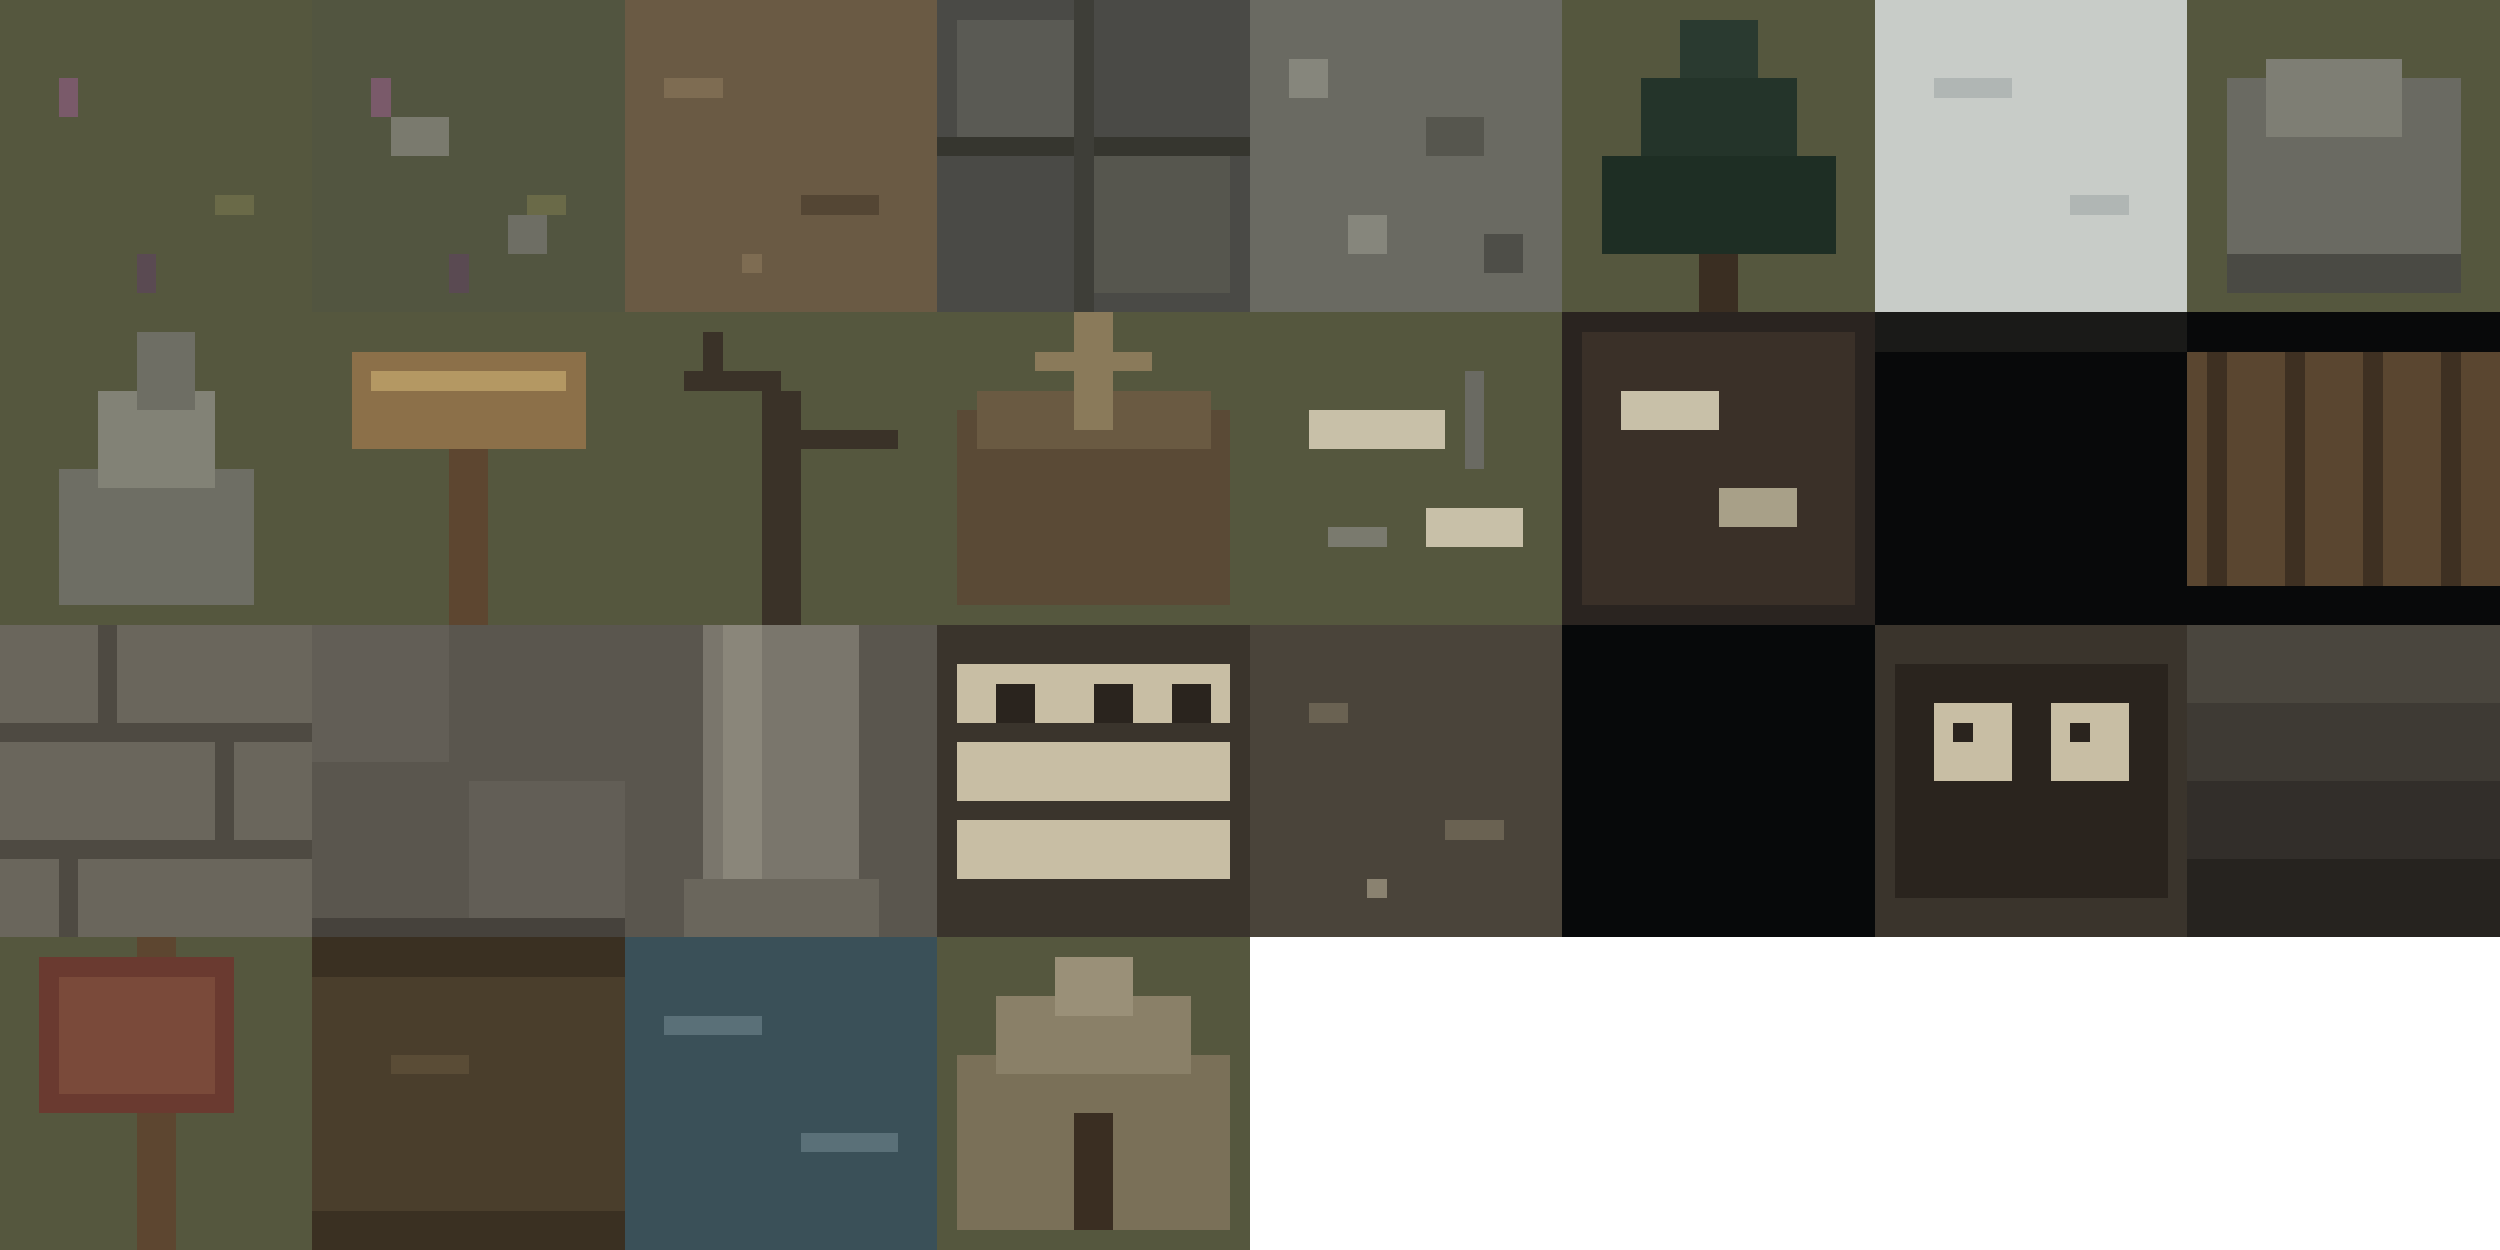
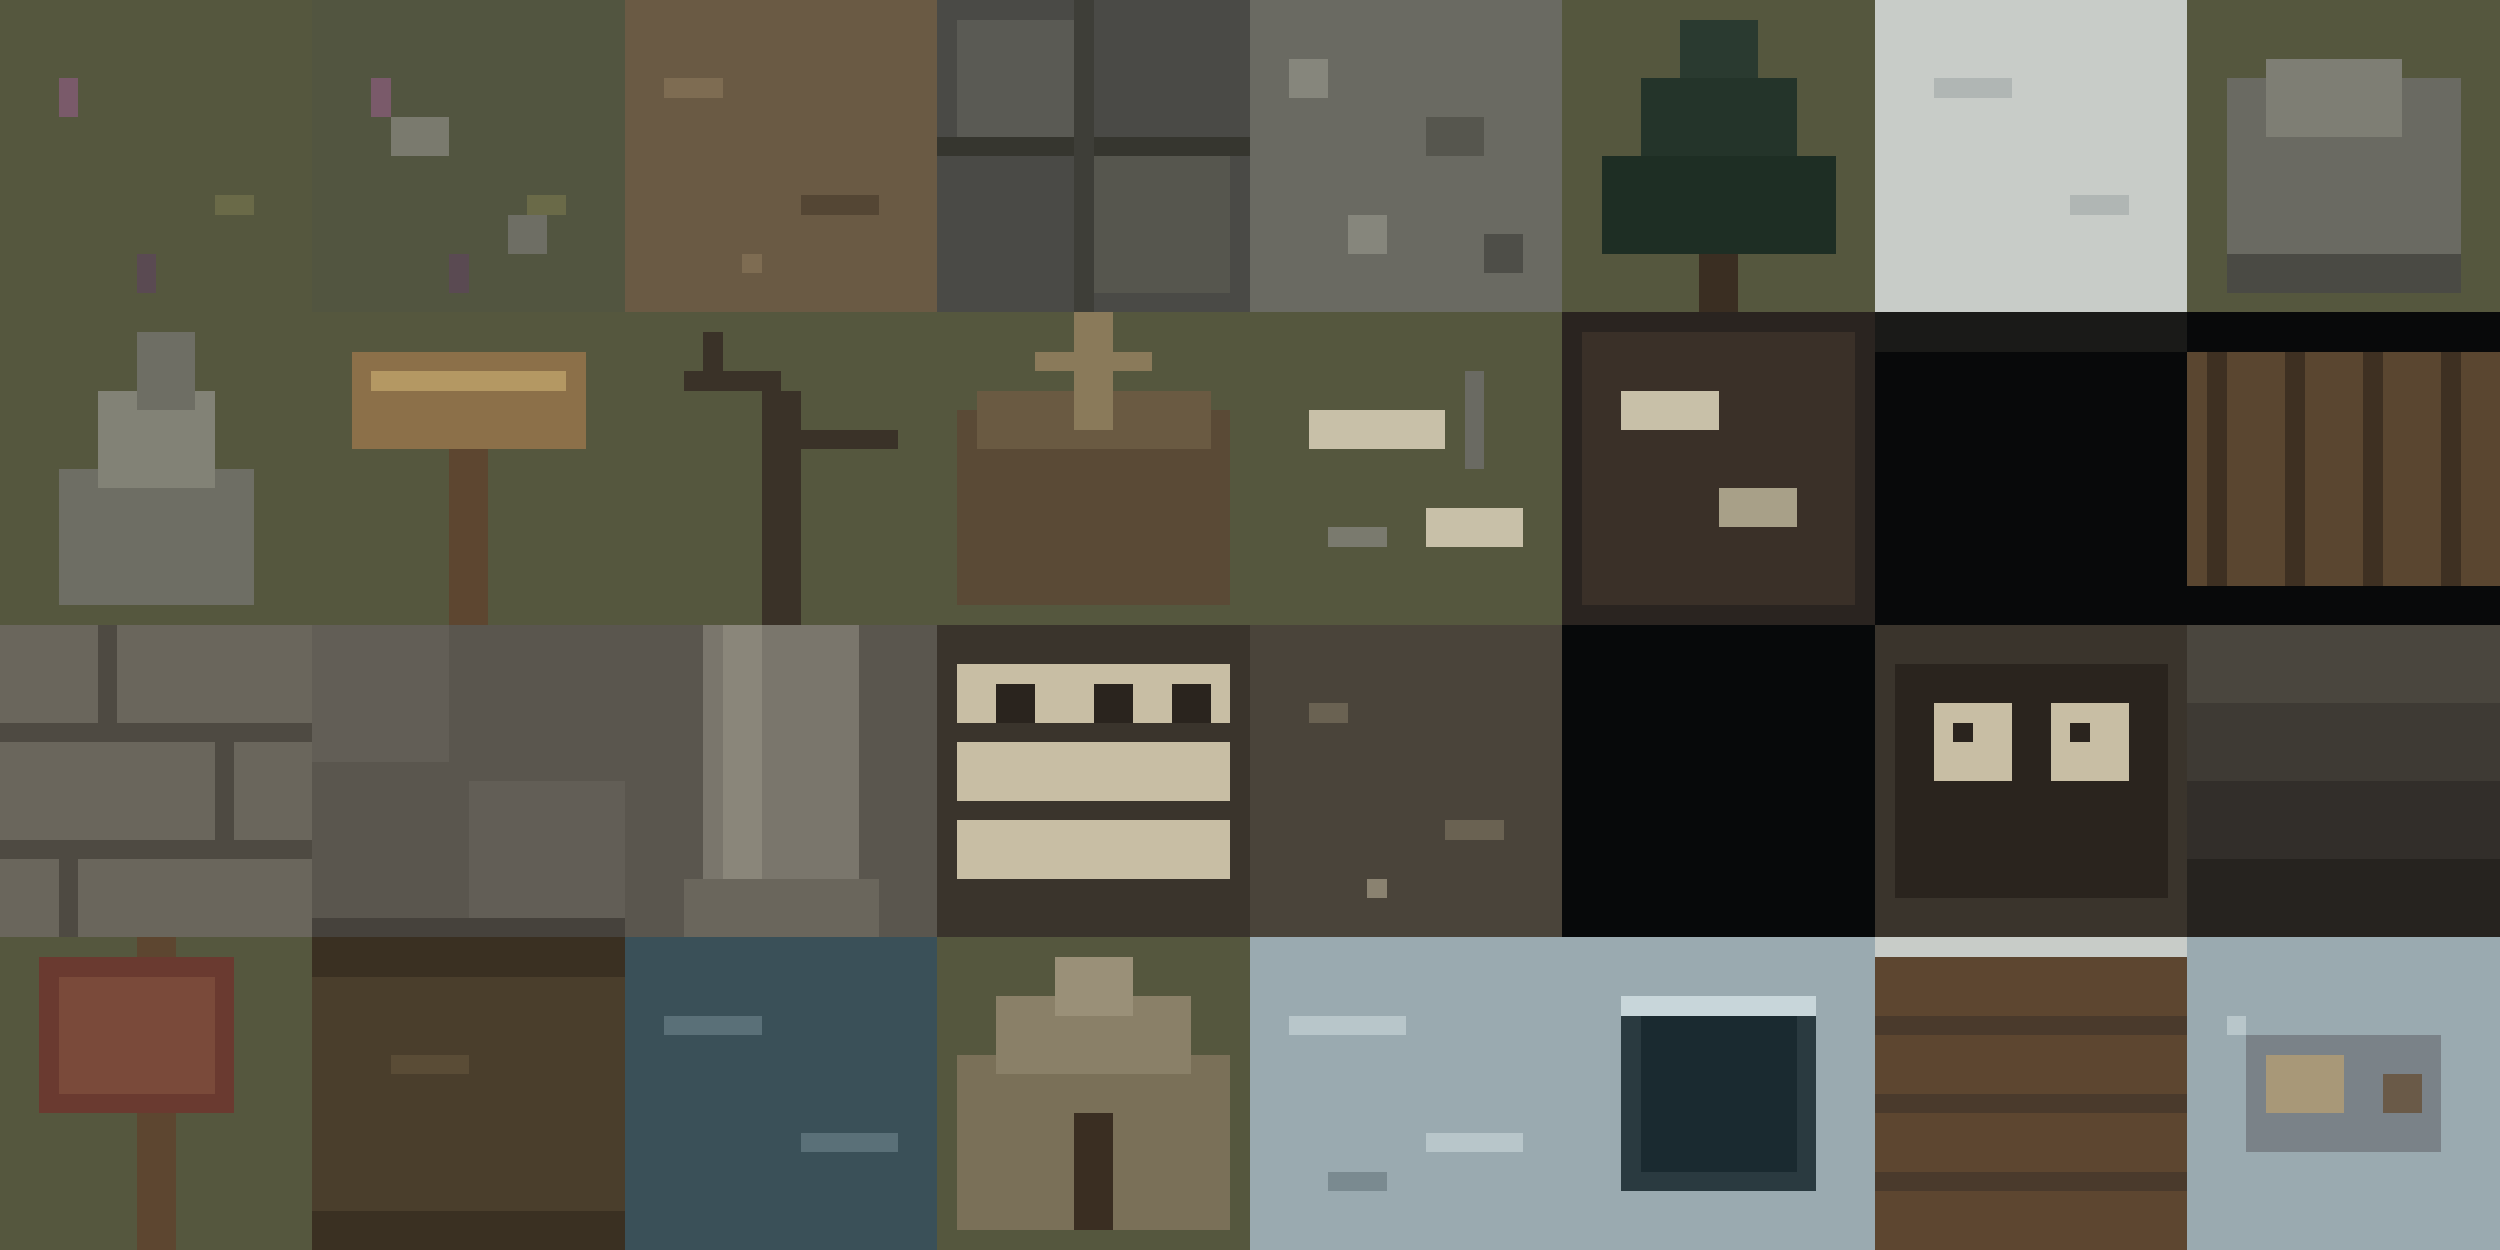
<svg xmlns="http://www.w3.org/2000/svg" width="128" height="64" shape-rendering="crispEdges">
  <g transform="translate(0 0)">
    <rect x="0" y="0" width="16" height="16" fill="#55573e" />
    <rect x="3" y="4" width="1" height="2" fill="#7a5a6a" />
    <rect x="11" y="10" width="2" height="1" fill="#6a6a48" />
    <rect x="7" y="13" width="1" height="2" fill="#5a4a52" />
  </g>
  <g transform="translate(16 0)">
    <rect x="0" y="0" width="16" height="16" fill="#525540" />
    <rect x="3" y="4" width="1" height="2" fill="#7a5a6a" />
    <rect x="11" y="10" width="2" height="1" fill="#6a6a48" />
    <rect x="7" y="13" width="1" height="2" fill="#5a4a52" />
    <rect x="4" y="6" width="3" height="2" fill="#7a7a6e" />
    <rect x="10" y="11" width="2" height="2" fill="#6e6e64" />
  </g>
  <g transform="translate(32 0)">
    <rect x="0" y="0" width="16" height="16" fill="#6a5a44" />
    <rect x="2" y="4" width="3" height="1" fill="#7e6c52" />
    <rect x="9" y="10" width="4" height="1" fill="#544634" />
    <rect x="6" y="13" width="1" height="1" fill="#7e6c52" />
  </g>
  <g transform="translate(48 0)">
    <rect x="0" y="0" width="16" height="16" fill="#4a4a46" />
    <rect x="1" y="1" width="7" height="6" fill="#5a5a54" />
    <rect x="8" y="8" width="7" height="7" fill="#56564e" />
    <rect x="0" y="7" width="16" height="1" fill="#36362f" />
    <rect x="7" y="0" width="1" height="16" fill="#3e3e38" />
  </g>
  <g transform="translate(64 0)">
    <rect x="0" y="0" width="16" height="16" fill="#6a6a62" />
    <rect x="2" y="3" width="2" height="2" fill="#86867c" />
    <rect x="9" y="6" width="3" height="2" fill="#56564e" />
    <rect x="5" y="11" width="2" height="2" fill="#86867c" />
    <rect x="12" y="12" width="2" height="2" fill="#4e4e48" />
  </g>
  <g transform="translate(80 0)">
    <rect x="0" y="0" width="16" height="16" fill="#55573e" />
    <rect x="6" y="1" width="4" height="3" fill="#2a3a30" />
    <rect x="4" y="4" width="8" height="4" fill="#24342a" />
    <rect x="2" y="8" width="12" height="5" fill="#1e2e24" />
    <rect x="7" y="13" width="2" height="3" fill="#3a2e22" />
  </g>
  <g transform="translate(96 0)">
    <rect x="0" y="0" width="16" height="16" fill="#c8ccc8" />
    <rect x="3" y="4" width="4" height="1" fill="#b0b6b4" />
    <rect x="10" y="10" width="3" height="1" fill="#b0b6b4" />
  </g>
  <g transform="translate(112 0)">
    <rect x="0" y="0" width="16" height="16" fill="#55573e" />
    <rect x="2" y="4" width="12" height="11" fill="#6a6a62" />
    <rect x="4" y="3" width="7" height="4" fill="#7e7e74" />
    <rect x="2" y="13" width="12" height="2" fill="#4a4a44" />
  </g>
  <g transform="translate(0 16)">
    <rect x="0" y="0" width="16" height="16" fill="#55573e" />
    <rect x="3" y="8" width="10" height="7" fill="#6e6e64" />
    <rect x="5" y="4" width="6" height="5" fill="#828276" />
    <rect x="7" y="1" width="3" height="4" fill="#6e6e64" />
  </g>
  <g transform="translate(16 16)">
    <rect x="0" y="0" width="16" height="16" fill="#55573e" />
    <rect x="7" y="6" width="2" height="10" fill="#5d4630" />
    <rect x="2" y="2" width="12" height="5" fill="#8c7049" />
    <rect x="3" y="3" width="10" height="1" fill="#b49863" />
  </g>
  <g transform="translate(32 16)">
    <rect x="0" y="0" width="16" height="16" fill="#55573e" />
    <rect x="7" y="4" width="2" height="12" fill="#3a3228" />
    <rect x="3" y="3" width="5" height="1" fill="#3a3228" />
    <rect x="9" y="6" width="5" height="1" fill="#3a3228" />
    <rect x="4" y="1" width="1" height="3" fill="#3a3228" />
  </g>
  <g transform="translate(48 16)">
    <rect x="0" y="0" width="16" height="16" fill="#55573e" />
    <rect x="1" y="5" width="14" height="10" fill="#5a4a36" />
    <rect x="2" y="4" width="12" height="3" fill="#6a5a42" />
    <rect x="7" y="0" width="2" height="6" fill="#8a7a5a" />
    <rect x="5" y="2" width="6" height="1" fill="#8a7a5a" />
  </g>
  <g transform="translate(64 16)">
    <rect x="0" y="0" width="16" height="16" fill="#55573e" />
    <rect x="3" y="5" width="7" height="2" fill="#c8c0a8" />
    <rect x="9" y="10" width="5" height="2" fill="#c8c0a8" />
    <rect x="4" y="11" width="3" height="1" fill="#7a7a6e" />
    <rect x="11" y="3" width="1" height="5" fill="#6a6a62" />
  </g>
  <g transform="translate(80 16)">
    <rect x="0" y="0" width="16" height="16" fill="#2a2420" />
    <rect x="1" y="1" width="14" height="14" fill="#3a3028" />
    <rect x="3" y="4" width="5" height="2" fill="#c8c0a8" />
    <rect x="8" y="9" width="4" height="2" fill="#a8a088" />
  </g>
  <g transform="translate(96 16)">
    <rect x="0" y="0" width="16" height="16" fill="#08090a" />
    <rect x="0" y="0" width="16" height="2" fill="#1a1a18" />
  </g>
  <g transform="translate(112 16)">
    <rect x="0" y="0" width="16" height="16" fill="#08090a" />
    <rect x="0" y="2" width="16" height="12" fill="#5a4630" />
    <rect x="1" y="2" width="1" height="12" fill="#3e3022" />
    <rect x="5" y="2" width="1" height="12" fill="#3e3022" />
    <rect x="9" y="2" width="1" height="12" fill="#3e3022" />
    <rect x="13" y="2" width="1" height="12" fill="#3e3022" />
  </g>
  <g transform="translate(0 32)">
    <rect x="0" y="0" width="16" height="16" fill="#6a665c" />
    <rect x="0" y="5" width="16" height="1" fill="#4e4a42" />
    <rect x="0" y="11" width="16" height="1" fill="#4e4a42" />
    <rect x="5" y="0" width="1" height="5" fill="#4e4a42" />
    <rect x="11" y="6" width="1" height="5" fill="#4e4a42" />
    <rect x="3" y="12" width="1" height="4" fill="#4e4a42" />
  </g>
  <g transform="translate(16 32)">
    <rect x="0" y="0" width="16" height="16" fill="#5a564e" />
    <rect x="0" y="0" width="7" height="7" fill="#625e56" />
    <rect x="8" y="8" width="8" height="8" fill="#625e56" />
    <rect x="0" y="15" width="16" height="1" fill="#46423c" />
  </g>
  <g transform="translate(32 32)">
    <rect x="0" y="0" width="16" height="16" fill="#5a564e" />
    <rect x="4" y="0" width="8" height="16" fill="#7a766c" />
    <rect x="5" y="0" width="2" height="16" fill="#8a867a" />
    <rect x="3" y="13" width="10" height="3" fill="#6a665c" />
  </g>
  <g transform="translate(48 32)">
    <rect x="0" y="0" width="16" height="16" fill="#3a342c" />
    <rect x="1" y="2" width="14" height="3" fill="#c8bea4" />
    <rect x="1" y="6" width="14" height="3" fill="#c8bea4" />
    <rect x="1" y="10" width="14" height="3" fill="#c8bea4" />
    <rect x="3" y="3" width="2" height="2" fill="#2a241e" />
    <rect x="8" y="3" width="2" height="2" fill="#2a241e" />
    <rect x="12" y="3" width="2" height="2" fill="#2a241e" />
  </g>
  <g transform="translate(64 32)">
    <rect x="0" y="0" width="16" height="16" fill="#4a443a" />
    <rect x="3" y="4" width="2" height="1" fill="#6a6252" />
    <rect x="10" y="10" width="3" height="1" fill="#6a6252" />
    <rect x="6" y="13" width="1" height="1" fill="#8a8270" />
  </g>
  <g transform="translate(80 32)">
    <rect x="0" y="0" width="16" height="16" fill="#07090a" />
  </g>
  <g transform="translate(96 32)">
    <rect x="0" y="0" width="16" height="16" fill="#3a342c" />
    <rect x="1" y="2" width="14" height="12" fill="#2a241e" />
    <rect x="3" y="4" width="4" height="4" fill="#c8bea4" />
    <rect x="9" y="4" width="4" height="4" fill="#c8bea4" />
    <rect x="4" y="5" width="1" height="1" fill="#2a241e" />
    <rect x="10" y="5" width="1" height="1" fill="#2a241e" />
  </g>
  <g transform="translate(112 32)">
    <rect x="0" y="0" width="16" height="16" fill="#5a564e" />
    <rect x="0" y="0" width="16" height="4" fill="#4a463e" />
    <rect x="0" y="4" width="16" height="4" fill="#3e3a34" />
    <rect x="0" y="8" width="16" height="4" fill="#322e2a" />
    <rect x="0" y="12" width="16" height="4" fill="#26231f" />
  </g>
  <g transform="translate(0 48)">
    <rect x="0" y="0" width="16" height="16" fill="#55573e" />
    <rect x="7" y="0" width="2" height="16" fill="#5d4630" />
    <rect x="2" y="1" width="10" height="8" fill="#6a3a30" />
    <rect x="3" y="2" width="8" height="6" fill="#7a4a3a" />
  </g>
  <g transform="translate(16 48)">
    <rect x="0" y="0" width="16" height="16" fill="#4a3e2c" />
    <rect x="0" y="0" width="16" height="2" fill="#3a3022" />
    <rect x="0" y="14" width="16" height="2" fill="#3a3022" />
    <rect x="4" y="6" width="4" height="1" fill="#5a4c36" />
  </g>
  <g transform="translate(32 48)">
    <rect x="0" y="0" width="16" height="16" fill="#3a5058" />
    <rect x="2" y="4" width="5" height="1" fill="#5a7078" />
    <rect x="9" y="10" width="5" height="1" fill="#5a7078" />
  </g>
  <g transform="translate(48 48)">
    <rect x="0" y="0" width="16" height="16" fill="#55573e" />
    <rect x="1" y="6" width="14" height="9" fill="#7a7058" />
    <rect x="3" y="3" width="10" height="4" fill="#8a8068" />
    <rect x="6" y="1" width="4" height="3" fill="#9a9078" />
    <rect x="7" y="9" width="2" height="6" fill="#3a2e22" />
  </g>
+   <g transform="translate(64 48)">
+     <rect x="0" y="0" width="16" height="16" fill="#9aaab0" />
+     <rect x="2" y="4" width="6" height="1" fill="#b8c6ca" />
+     <rect x="9" y="10" width="5" height="1" fill="#b8c6ca" />
+     <rect x="4" y="12" width="3" height="1" fill="#7a8a90" />
+   </g>
+   <g transform="translate(80 48)">
+     <rect x="0" y="0" width="16" height="16" fill="#9aaab0" />
+     <rect x="3" y="3" width="10" height="10" fill="#2a3a40" />
+     <rect x="4" y="4" width="8" height="8" fill="#1a2a30" />
+     <rect x="3" y="3" width="10" height="1" fill="#c8d6da" />
+   </g>
+   <g transform="translate(96 48)">
+     <rect x="0" y="0" width="16" height="16" fill="#4a3a2c" />
+     <rect x="0" y="1" width="16" height="3" fill="#5d4630" />
+     <rect x="0" y="5" width="16" height="3" fill="#5d4630" />
+     <rect x="0" y="9" width="16" height="3" fill="#5d4630" />
+     <rect x="0" y="13" width="16" height="3" fill="#5d4630" />
+     <rect x="0" y="0" width="16" height="1" fill="#c8ccc8" />
+   </g>
+   <g transform="translate(112 48)">
+     <rect x="0" y="0" width="16" height="16" fill="#9aaab0" />
+     <rect x="3" y="5" width="10" height="6" fill="#7a8288" />
+     <rect x="4" y="6" width="4" height="3" fill="#a89878" />
+     <rect x="10" y="7" width="2" height="2" fill="#6a5a48" />
+     <rect x="2" y="4" width="1" height="1" fill="#b8c6ca" />
+   </g>
</svg>
